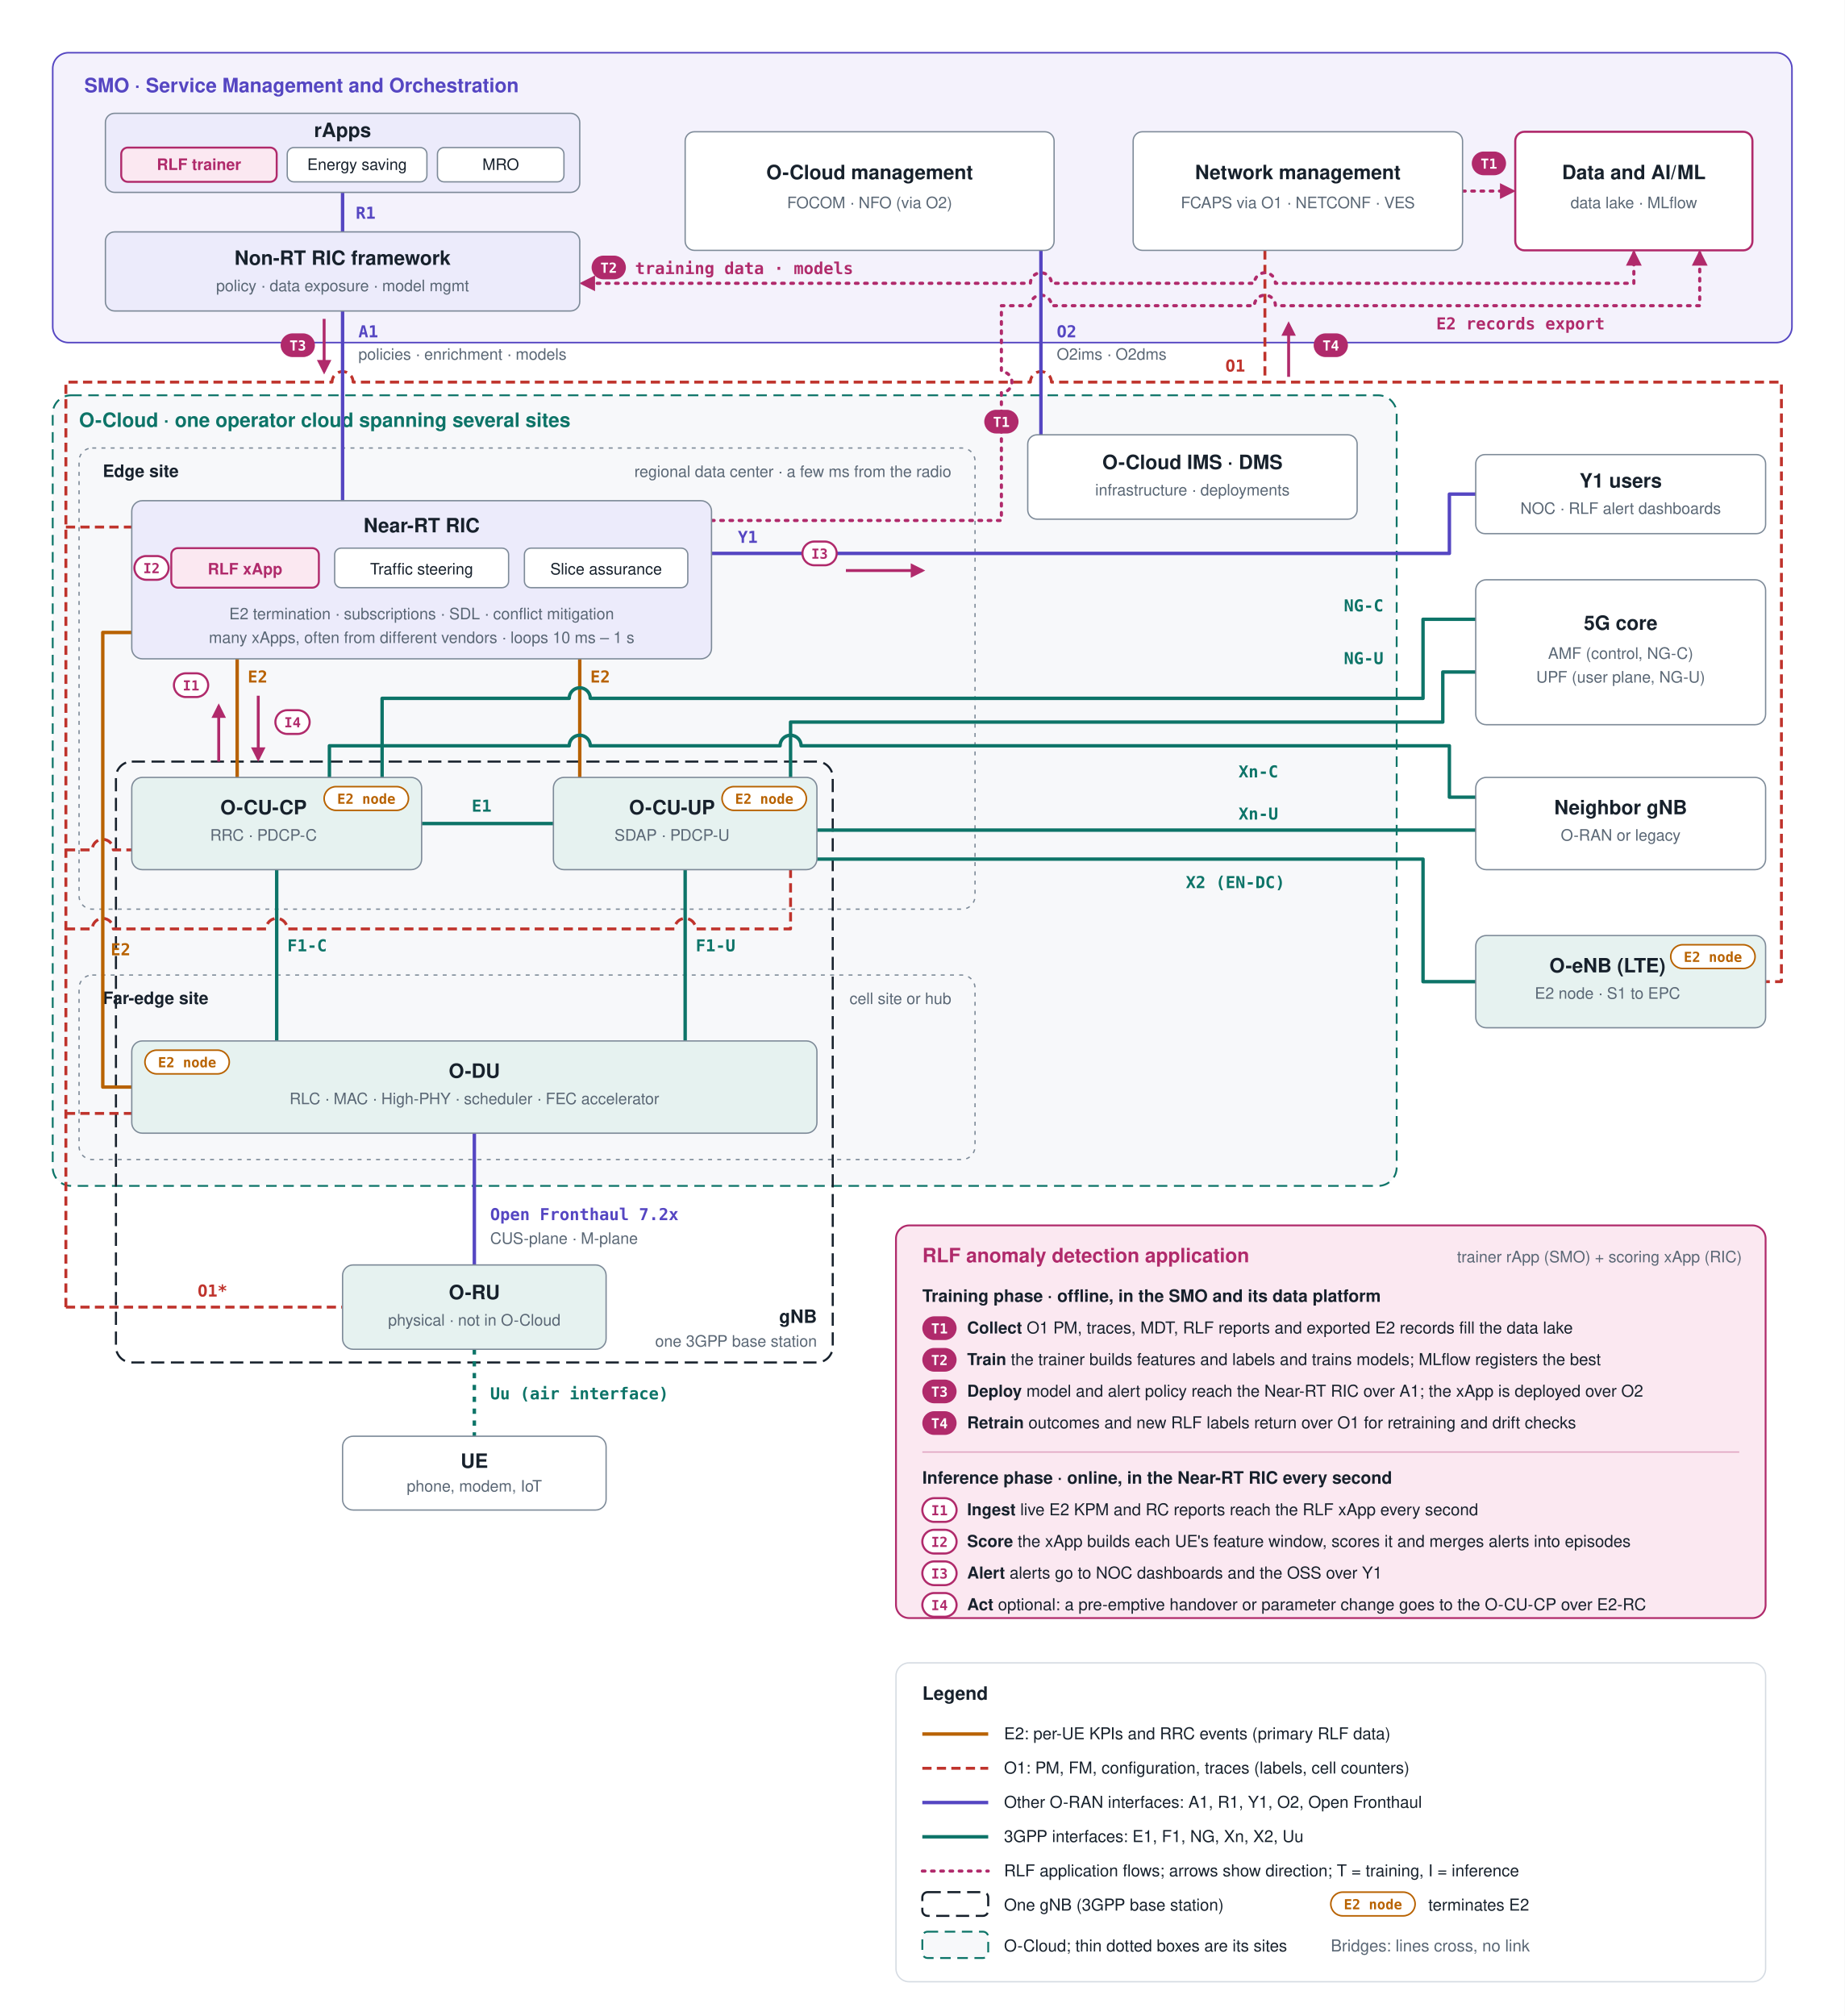
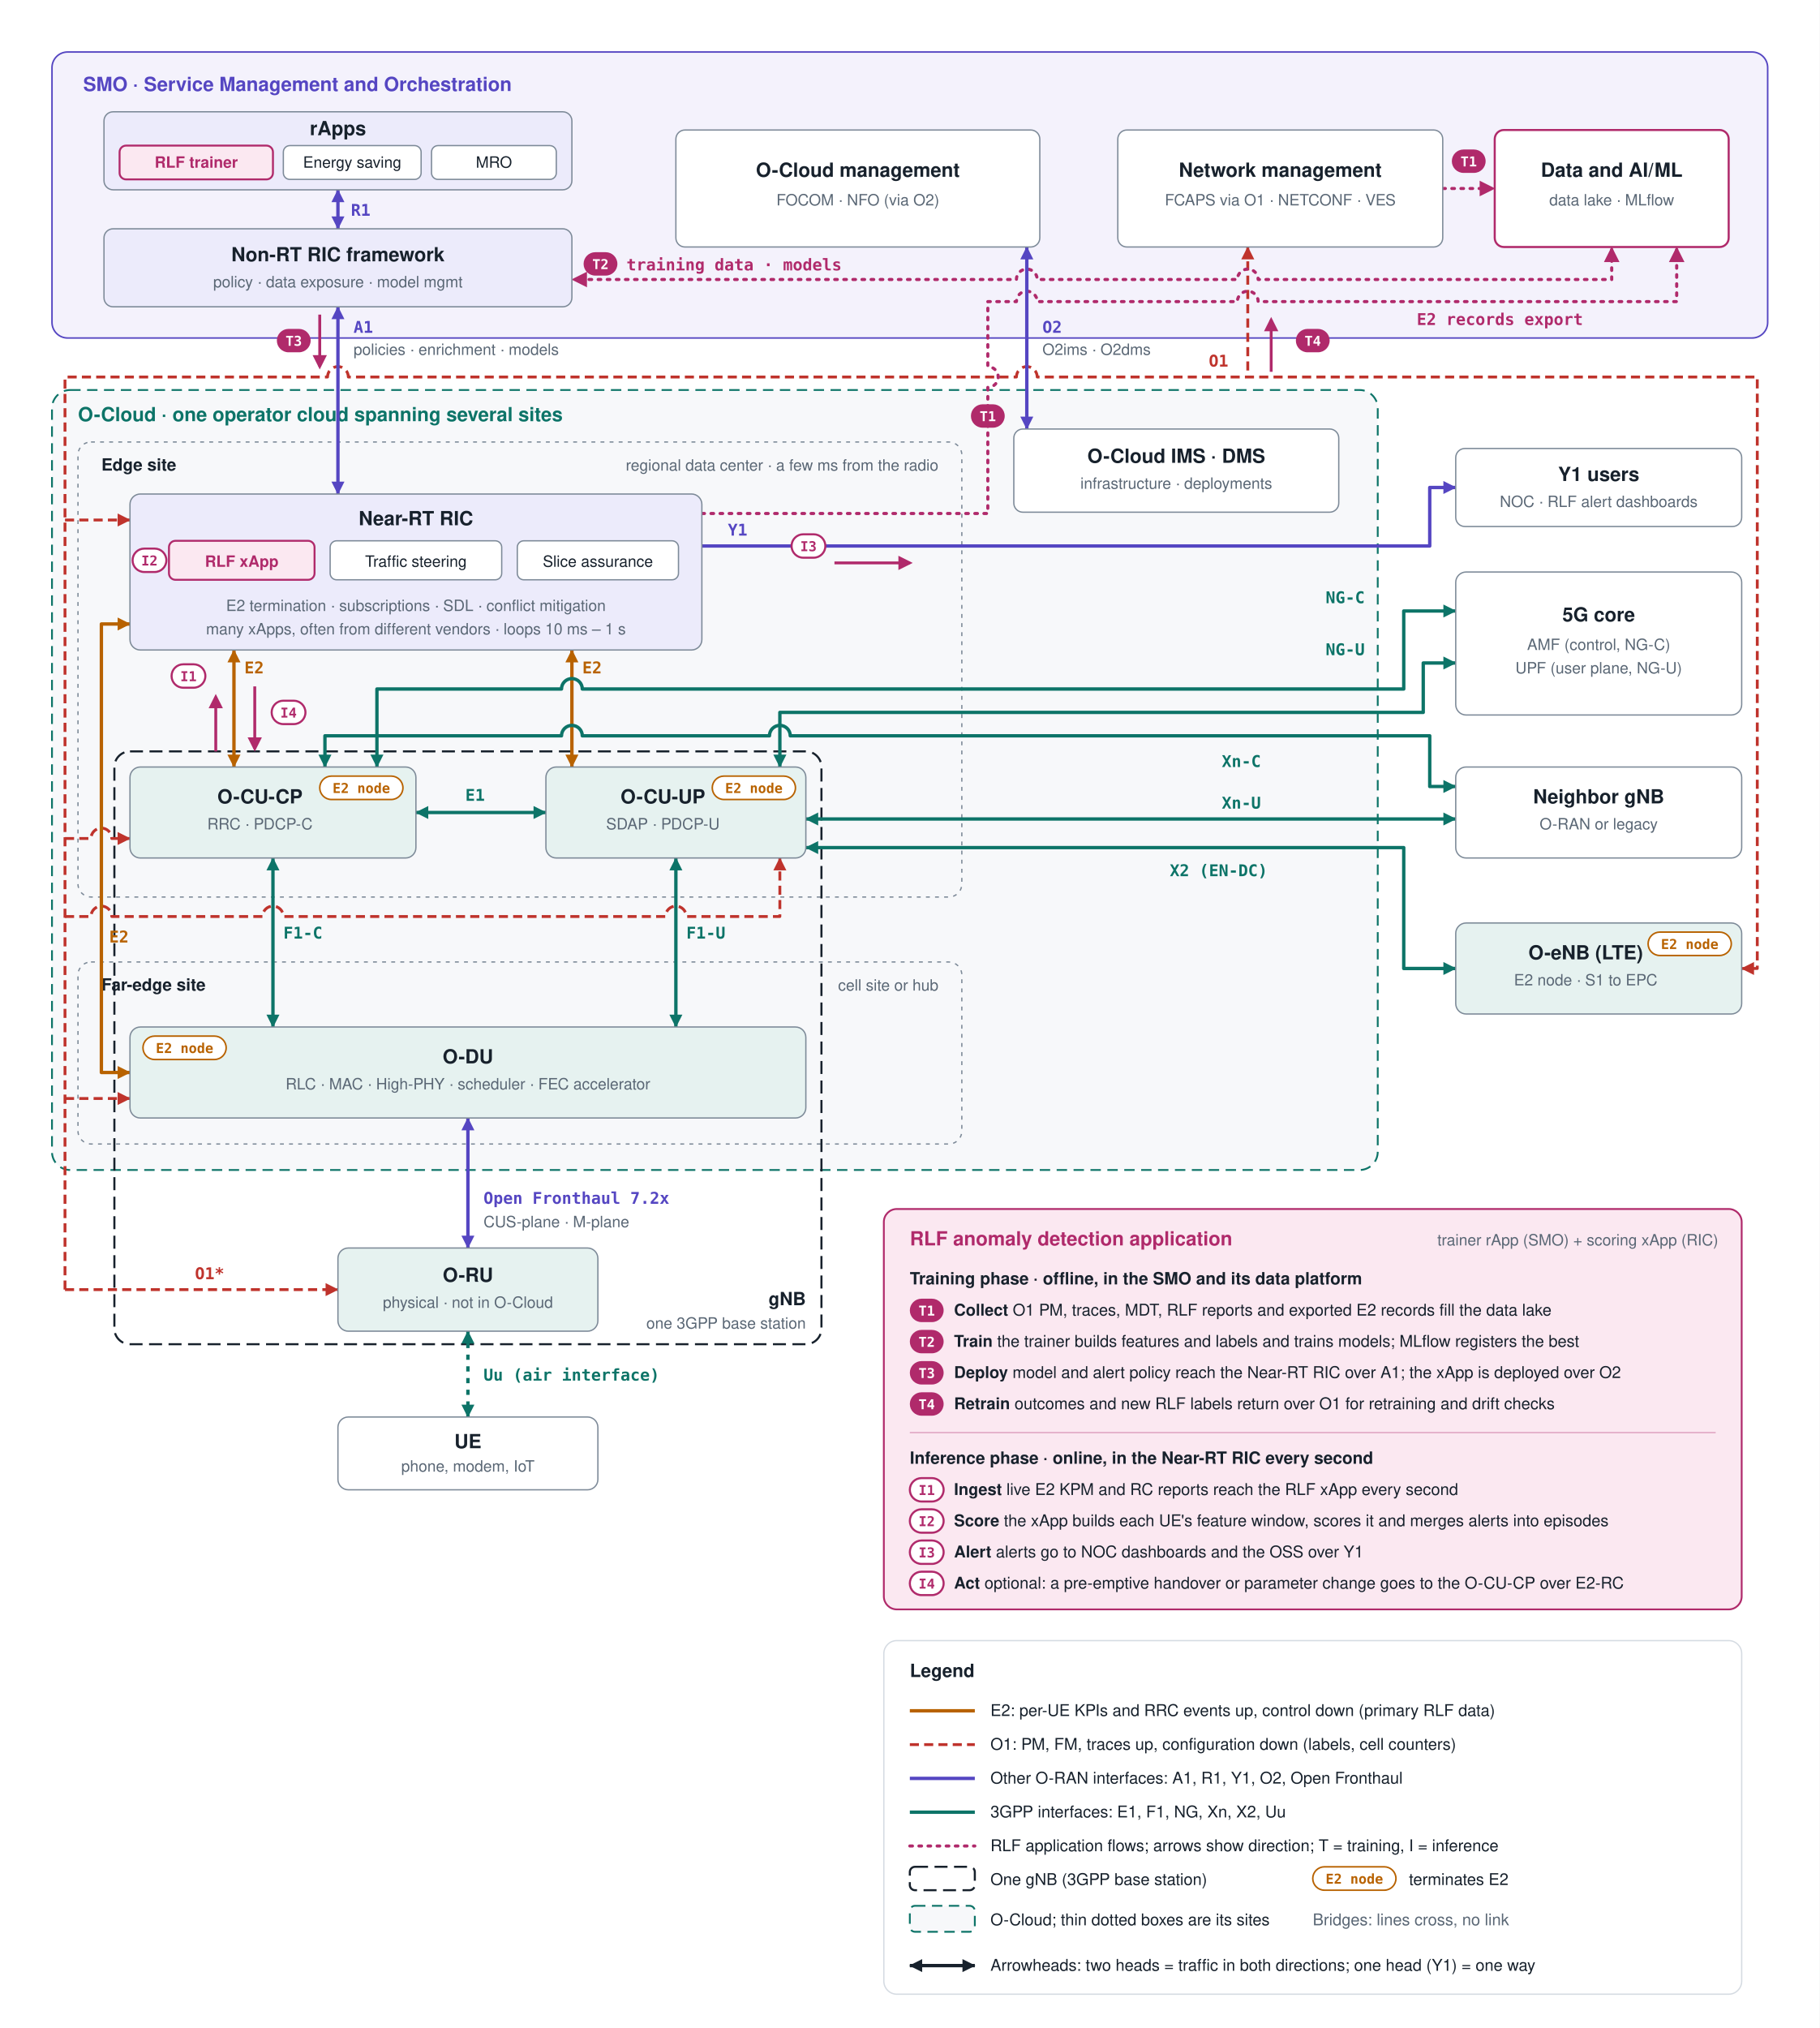
- <svg xmlns="http://www.w3.org/2000/svg" id="map" viewBox="0 0 1400 1530" width="1400" height="1530" role="img" aria-labelledby="mt md">
+ <svg xmlns="http://www.w3.org/2000/svg" id="map" viewBox="0 0 1400 1560" width="1400" height="1560" role="img" aria-labelledby="mt md">
+   <defs>
+     <marker id="m-oran" viewBox="0 0 10 10" refX="9.5" refY="5" markerWidth="10" markerHeight="10" markerUnits="userSpaceOnUse" orient="auto-start-reverse">
+       <path d="M0 0L10 5L0 10z" fill="#5546c2" />
+     </marker>
+     <marker id="m-o1" viewBox="0 0 10 10" refX="9.5" refY="5" markerWidth="10" markerHeight="10" markerUnits="userSpaceOnUse" orient="auto-start-reverse">
+       <path d="M0 0L10 5L0 10z" fill="#bf332c" />
+     </marker>
+     <marker id="m-e2" viewBox="0 0 10 10" refX="9.5" refY="5" markerWidth="10" markerHeight="10" markerUnits="userSpaceOnUse" orient="auto-start-reverse">
+       <path d="M0 0L10 5L0 10z" fill="#b86200" />
+     </marker>
+     <marker id="m-gpp" viewBox="0 0 10 10" refX="9.5" refY="5" markerWidth="10" markerHeight="10" markerUnits="userSpaceOnUse" orient="auto-start-reverse">
+       <path d="M0 0L10 5L0 10z" fill="#0d7468" />
+     </marker>
+     <marker id="m-k" viewBox="0 0 10 10" refX="9.5" refY="5" markerWidth="10" markerHeight="10" markerUnits="userSpaceOnUse" orient="auto-start-reverse">
+       <path d="M0 0L10 5L0 10z" fill="#17212c" />
+     </marker>
+   </defs>
  <style>
text{font-family:Helvetica, Arial, sans-serif}
.n rect{stroke:#7d8a98;stroke-width:1}
.n .t{font-size:15px;font-weight:bold;fill:#17212c}
.n .s{font-size:12px;fill:#5a6775}
.ric rect.b{fill:#ecebfb} .ran rect.b{fill:#e6f2f0} .ext rect.b{fill:#ffffff}
.lk{fill:none;stroke-width:2.6;stroke-linejoin:round}
.f-oran .lk{stroke:#5546c2} .f-o1 .lk{stroke:#bf332c;stroke-width:2.2;stroke-dasharray:7 4} .f-e2 .lk{stroke:#b86200} .f-gpp .lk{stroke:#0d7468}
.f-app .lk{stroke:#b02a6b;stroke-width:2.4;stroke-dasharray:2 5;stroke-linecap:round}
.f-oran text{fill:#5546c2} .f-o1 text{fill:#bf332c} .f-e2 text{fill:#b86200} .f-gpp text{fill:#0d7468} .f-app text{fill:#b02a6b}
+ .f-oran .two{marker-start:url(#m-oran);marker-end:url(#m-oran)} .f-oran .one{marker-end:url(#m-oran)} .f-o1 .two{marker-start:url(#m-o1);marker-end:url(#m-o1)} .f-o1 .end{marker-end:url(#m-o1)} .f-o1 .start{marker-start:url(#m-o1)} .f-e2 .two{marker-start:url(#m-e2);marker-end:url(#m-e2)} .f-gpp .two{marker-start:url(#m-gpp);marker-end:url(#m-gpp)}
.ll{font-family:Menlo, Consolas, monospace;font-size:12.5px;font-weight:bold}
.dir path{fill:none;stroke:#b02a6b;stroke-width:2.2} .mk rect{fill:#b02a6b} .mk text{fill:#ffffff;font-family:Menlo, Consolas, monospace;font-size:10.5px;font-weight:bold} .mki rect{fill:#ffffff;stroke:#b02a6b;stroke-width:1.6} .mki text{fill:#b02a6b;font-family:Menlo, Consolas, monospace;font-size:10.5px;font-weight:bold}
.e2n rect{fill:#ffffff;stroke:#b86200;stroke-width:1.2}.e2n text{fill:#b86200;font-family:Menlo, Consolas, monospace;font-size:10.5px;font-weight:bold}
</style>
-   <rect width="1400" height="1530" fill="#ffffff" />
+   <rect width="1400" height="1560" fill="#ffffff" />
  <defs>
    <marker id="ah" viewBox="0 0 10 10" refX="8" refY="5" markerWidth="5" markerHeight="5" orient="auto-start-reverse">
      <path d="M0 0L10 5L0 10z" style="fill:#b02a6b" />
    </marker>
  </defs>
  <rect x="40" y="40" width="1320" height="220" rx="12" fill="#f4f2fc" stroke="#5546c2" stroke-width="1.2" />
  <text x="64" y="70" style="font-size:15px;font-weight:600;fill:#5546c2">SMO · Service Management and Orchestration</text>
  <rect x="40" y="300" width="1020" height="600" rx="14" fill="#f7f8fa" stroke="#0d7468" stroke-width="1.4" stroke-dasharray="8 5" />
  <text x="60" y="324" style="font-size:15px;font-weight:600;fill:#0d7468">O-Cloud · one operator cloud spanning several sites</text>
  <rect x="60" y="340" width="680" height="350" rx="10" fill="none" stroke="#7d8a98" stroke-width="1" stroke-dasharray="3 4" />
  <text x="78" y="362" style="font-size:13px;font-weight:600;fill:#17212c">Edge site</text>
  <text x="722" y="362" text-anchor="end" style="font-size:12px;fill:#5a6775">regional data center · a few ms from the radio</text>
  <rect x="60" y="740" width="680" height="140" rx="10" fill="none" stroke="#7d8a98" stroke-width="1" stroke-dasharray="3 4" />
  <text x="78" y="762" style="font-size:13px;font-weight:600;fill:#17212c">Far-edge site</text>
  <text x="722" y="762" text-anchor="end" style="font-size:12px;fill:#5a6775">cell site or hub</text>
  <g data-if="GNB">
    <rect x="88" y="578" width="544" height="456" rx="12" fill="none" stroke="#17212c" stroke-width="1.6" stroke-dasharray="10 5" />
    <text x="620" y="1004" text-anchor="end" style="font-size:14px;font-weight:600;fill:#17212c">gNB</text>
    <text x="620" y="1022" text-anchor="end" style="font-size:12px;fill:#5a6775">one 3GPP base station</text>
  </g>
  <g data-if="O1" class="f-o1">
-     <path class="lk" d="M960 190V290" />
-     <path class="lk" d="M50 992V290H252A8 8 0 0 1 268 290H782A8 8 0 0 1 798 290H1352V745H1340" />
-     <path class="lk" d="M50 400H100" />
-     <path class="lk" d="M50 645H70A8 8 0 0 1 86 645H100" />
-     <path class="lk" d="M50 705H70A8 8 0 0 1 86 705H202A8 8 0 0 1 218 705H512A8 8 0 0 1 528 705H600V660" />
-     <path class="lk" d="M50 845H100" />
-     <path class="lk" d="M50 992H260" />
+     <path class="lk start" d="M960 190V290" />
+     <path class="lk end" d="M50 992V290H252A8 8 0 0 1 268 290H782A8 8 0 0 1 798 290H1352V745H1340" />
+     <path class="lk end" d="M50 400H100" />
+     <path class="lk end" d="M50 645H70A8 8 0 0 1 86 645H100" />
+     <path class="lk end" d="M50 705H70A8 8 0 0 1 86 705H202A8 8 0 0 1 218 705H512A8 8 0 0 1 528 705H600V660" />
+     <path class="lk end" d="M50 845H100" />
+     <path class="lk end" d="M50 992H260" />
    <text class="ll" x="930" y="282">O1</text>
    <text class="ll" x="150" y="984">O1*</text>
  </g>
  <g data-if="APP" class="f-app">
    <path class="lk" d="M1110 145H1148" marker-end="url(#ah)" />
    <path class="lk" d="M1240 192V215H968A8 8 0 0 0 952 215H798A8 8 0 0 0 782 215H442" marker-start="url(#ah)" marker-end="url(#ah)" />
    <path class="lk" d="M540 395H760V298A8 8 0 0 0 760 282V232H782A8 8 0 0 1 798 232H952A8 8 0 0 1 968 232H1290V192" marker-end="url(#ah)" />
    <text class="ll" x="1090" y="250">E2 records export</text>
    <text class="ll" x="482" y="208">training data · models</text>
  </g>
  <g data-if="R1" class="f-oran">
-     <path class="lk" d="M260 146V176" />
+     <path class="lk two" d="M260 146V176" />
    <text class="ll" x="270" y="166">R1</text>
  </g>
  <g data-if="A1" class="f-oran">
-     <path class="lk" d="M260 236V380" />
+     <path class="lk two" d="M260 236V380" />
    <text class="ll" x="272" y="256">A1</text>
    <text x="272" y="273" style="font-size:12px;fill:#5a6775">policies · enrichment · models</text>
  </g>
  <g data-if="Y1" class="f-oran">
-     <path class="lk" d="M540 420H1100V375H1120" />
+     <path class="lk one" d="M540 420H1100V375H1120" />
    <text class="ll" x="560" y="412">Y1</text>
  </g>
  <g data-if="O2" class="f-oran">
-     <path class="lk" d="M790 190V330" />
+     <path class="lk two" d="M790 190V330" />
    <text class="ll" x="802" y="256">O2</text>
    <text x="802" y="273" style="font-size:12px;fill:#5a6775">O2ims · O2dms</text>
  </g>
  <g data-if="E2" class="f-e2">
-     <path class="lk" d="M180 500V590" />
-     <path class="lk" d="M440 500V590" />
-     <path class="lk" d="M100 480H78V825H100" />
+     <path class="lk two" d="M180 500V590" />
+     <path class="lk two" d="M440 500V590" />
+     <path class="lk two" d="M100 480H78V825H100" />
    <text class="ll" x="188" y="518">E2</text>
    <text class="ll" x="448" y="518">E2</text>
    <text class="ll" x="84" y="725">E2</text>
  </g>
  <g data-if="NG-C" class="f-gpp">
-     <path class="lk" d="M290 590V530H432A8 8 0 0 1 448 530H1080V470H1120" />
+     <path class="lk two" d="M290 590V530H432A8 8 0 0 1 448 530H1080V470H1120" />
    <text class="ll" x="1050" y="464" text-anchor="end">NG-C</text>
  </g>
  <g data-if="NG-U" class="f-gpp">
-     <path class="lk" d="M600 590V548H1095V510H1120" />
+     <path class="lk two" d="M600 590V548H1095V510H1120" />
    <text class="ll" x="1050" y="504" text-anchor="end">NG-U</text>
  </g>
  <g data-if="Xn-C" class="f-gpp">
-     <path class="lk" d="M250 590V566H432A8 8 0 0 1 448 566H592A8 8 0 0 1 608 566H1100V605H1120" />
+     <path class="lk two" d="M250 590V566H432A8 8 0 0 1 448 566H592A8 8 0 0 1 608 566H1100V605H1120" />
    <text class="ll" x="940" y="590">Xn-C</text>
  </g>
  <g data-if="Xn-U" class="f-gpp">
-     <path class="lk" d="M620 630H1120" />
+     <path class="lk two" d="M620 630H1120" />
    <text class="ll" x="940" y="622">Xn-U</text>
  </g>
  <g data-if="X2" class="f-gpp">
-     <path class="lk" d="M620 652H1080V745H1120" />
+     <path class="lk two" d="M620 652H1080V745H1120" />
    <text class="ll" x="900" y="674">X2 (EN-DC)</text>
  </g>
  <g data-if="E1" class="f-gpp">
-     <path class="lk" d="M320 625H420" />
+     <path class="lk two" d="M320 625H420" />
    <text class="ll" x="358" y="616">E1</text>
  </g>
  <g data-if="F1-C" class="f-gpp">
-     <path class="lk" d="M210 660V790" />
+     <path class="lk two" d="M210 660V790" />
    <text class="ll" x="218" y="722">F1-C</text>
  </g>
  <g data-if="F1-U" class="f-gpp">
-     <path class="lk" d="M520 660V790" />
+     <path class="lk two" d="M520 660V790" />
    <text class="ll" x="528" y="722">F1-U</text>
  </g>
  <g data-if="OFH" class="f-oran">
-     <path class="lk" d="M360 860V960" />
+     <path class="lk two" d="M360 860V960" />
    <text class="ll" x="372" y="926">Open Fronthaul 7.2x</text>
    <text x="372" y="944" style="font-size:12px;fill:#5a6775">CUS-plane · M-plane</text>
  </g>
  <g data-if="Uu" class="f-gpp">
-     <path class="lk" d="M360 1024V1090" stroke-dasharray="4 5" />
+     <path class="lk two" d="M360 1024V1090" stroke-dasharray="4 5" />
    <text class="ll" x="372" y="1062">Uu (air interface)</text>
  </g>
  <g class="n ric">
    <rect class="b" x="80" y="86" width="360" height="60" rx="7" />
    <text class="t" x="260" y="104" text-anchor="middle">rApps</text>
    <rect x="92" y="112" width="118" height="26" rx="5" style="fill:#fbe8f1;stroke:#b02a6b;stroke-width:1.5" />
    <text x="151" y="129" text-anchor="middle" style="font-size:12px;font-weight:600;fill:#b02a6b">RLF trainer</text>
    <rect x="218" y="112" width="106" height="26" rx="5" fill="#ffffff" />
    <text class="s" x="271" y="129" text-anchor="middle" style="fill:#17212c">Energy saving</text>
    <rect x="332" y="112" width="96" height="26" rx="5" fill="#ffffff" />
    <text class="s" x="380" y="129" text-anchor="middle" style="fill:#17212c">MRO</text>
  </g>
  <g class="n ric">
    <rect class="b" x="80" y="176" width="360" height="60" rx="7" />
    <text class="t" x="260" y="201" text-anchor="middle">Non-RT RIC framework</text>
    <text class="s" x="260" y="221" text-anchor="middle">policy · data exposure · model mgmt</text>
  </g>
  <g class="n ext">
    <rect class="b" x="520" y="100" width="280" height="90" rx="7" />
    <text class="t" x="660" y="136" text-anchor="middle">O-Cloud management</text>
    <text class="s" x="660" y="158" text-anchor="middle">FOCOM · NFO (via O2)</text>
  </g>
  <g class="n ext">
    <rect class="b" x="860" y="100" width="250" height="90" rx="7" />
    <text class="t" x="985" y="136" text-anchor="middle">Network management</text>
    <text class="s" x="985" y="158" text-anchor="middle">FCAPS via O1 · NETCONF · VES</text>
  </g>
  <g class="n ext">
    <rect class="b" x="1150" y="100" width="180" height="90" rx="7" style="stroke:#b02a6b;stroke-width:1.6" />
    <text class="t" x="1240" y="136" text-anchor="middle">Data and AI/ML</text>
    <text class="s" x="1240" y="158" text-anchor="middle">data lake · MLflow</text>
  </g>
  <g class="n ext">
    <rect class="b" x="780" y="330" width="250" height="64" rx="7" />
    <text class="t" x="905" y="356" text-anchor="middle">O-Cloud IMS · DMS</text>
    <text class="s" x="905" y="376" text-anchor="middle">infrastructure · deployments</text>
  </g>
  <g class="n ric">
    <rect class="b" x="100" y="380" width="440" height="120" rx="8" />
    <text class="t" x="320" y="404" text-anchor="middle">Near-RT RIC</text>
    <rect x="130" y="416" width="112" height="30" rx="5" style="fill:#fbe8f1;stroke:#b02a6b;stroke-width:1.5" />
    <text x="186" y="436" text-anchor="middle" style="font-size:12px;font-weight:600;fill:#b02a6b">RLF xApp</text>
    <rect x="254" y="416" width="132" height="30" rx="5" fill="#ffffff" />
    <text class="s" x="320" y="436" text-anchor="middle" style="fill:#17212c">Traffic steering</text>
    <rect x="398" y="416" width="124" height="30" rx="5" fill="#ffffff" />
    <text class="s" x="460" y="436" text-anchor="middle" style="fill:#17212c">Slice assurance</text>
    <text class="s" x="320" y="470" text-anchor="middle">E2 termination · subscriptions · SDL · conflict mitigation</text>
    <text class="s" x="320" y="488" text-anchor="middle">many xApps, often from different vendors · loops 10 ms – 1 s</text>
  </g>
  <g class="n ext">
    <rect class="b" x="1120" y="345" width="220" height="60" rx="7" />
    <text class="t" x="1230" y="370" text-anchor="middle">Y1 users</text>
    <text class="s" x="1230" y="390" text-anchor="middle">NOC · RLF alert dashboards</text>
  </g>
  <g class="n ext">
    <rect class="b" x="1120" y="440" width="220" height="110" rx="8" />
    <text class="t" x="1230" y="478" text-anchor="middle">5G core</text>
    <text class="s" x="1230" y="500" text-anchor="middle">AMF (control, NG-C)</text>
    <text class="s" x="1230" y="518" text-anchor="middle">UPF (user plane, NG-U)</text>
  </g>
  <g class="n ext">
    <rect class="b" x="1120" y="590" width="220" height="70" rx="8" />
    <text class="t" x="1230" y="618" text-anchor="middle">Neighbor gNB</text>
    <text class="s" x="1230" y="638" text-anchor="middle">O-RAN or legacy</text>
  </g>
  <g class="n ran">
    <rect class="b" x="1120" y="710" width="220" height="70" rx="8" />
    <text class="t" x="1220" y="738" text-anchor="middle">O-eNB (LTE)</text>
    <text class="s" x="1220" y="758" text-anchor="middle">E2 node · S1 to EPC</text>
  </g>
  <g class="n ran">
    <rect class="b" x="100" y="590" width="220" height="70" rx="8" />
    <text class="t" x="200" y="618" text-anchor="middle">O-CU-CP</text>
    <text class="s" x="200" y="638" text-anchor="middle">RRC · PDCP-C</text>
  </g>
  <g class="n ran">
    <rect class="b" x="420" y="590" width="200" height="70" rx="8" />
    <text class="t" x="510" y="618" text-anchor="middle">O-CU-UP</text>
    <text class="s" x="510" y="638" text-anchor="middle">SDAP · PDCP-U</text>
  </g>
  <g class="n ran">
    <rect class="b" x="100" y="790" width="520" height="70" rx="8" />
    <text class="t" x="360" y="818" text-anchor="middle">O-DU</text>
    <text class="s" x="360" y="838" text-anchor="middle">RLC · MAC · High-PHY · scheduler · FEC accelerator</text>
  </g>
  <g class="n ran">
    <rect class="b" x="260" y="960" width="200" height="64" rx="8" />
    <text class="t" x="360" y="986" text-anchor="middle">O-RU</text>
    <text class="s" x="360" y="1006" text-anchor="middle">physical · not in O-Cloud</text>
  </g>
  <g class="n ext">
    <rect class="b" x="260" y="1090" width="200" height="56" rx="8" />
    <text class="t" x="360" y="1114" text-anchor="middle">UE</text>
    <text class="s" x="360" y="1132" text-anchor="middle">phone, modem, IoT</text>
  </g>
  <g data-if="E2N" class="e2n">
    <rect x="246" y="597" width="64" height="18" rx="9" />
    <text x="278" y="610" text-anchor="middle">E2 node</text>
  </g>
  <g data-if="E2N" class="e2n">
    <rect x="548" y="597" width="64" height="18" rx="9" />
    <text x="580" y="610" text-anchor="middle">E2 node</text>
  </g>
  <g data-if="E2N" class="e2n">
    <rect x="110" y="797" width="64" height="18" rx="9" />
    <text x="142" y="810" text-anchor="middle">E2 node</text>
  </g>
  <g data-if="E2N" class="e2n">
    <rect x="1268" y="717" width="64" height="18" rx="9" />
    <text x="1300" y="730" text-anchor="middle">E2 node</text>
  </g>
  <g data-if="APP" class="dir">
    <path d="M166 578V536" marker-end="url(#ah)" />
    <path d="M196 528V576" marker-end="url(#ah)" />
    <path d="M246 242V282" marker-end="url(#ah)" />
    <path d="M642 433H700" marker-end="url(#ah)" />
    <path d="M978 286V246" marker-end="url(#ah)" />
  </g>
  <g data-if="APP" class="mk">
    <rect x="1117" y="115" width="26" height="18" rx="9" />
    <text x="1130" y="128" text-anchor="middle">T1</text>
  </g>
  <g data-if="APP" class="mk">
    <rect x="747" y="311" width="26" height="18" rx="9" />
    <text x="760" y="324" text-anchor="middle">T1</text>
  </g>
  <g data-if="APP" class="mk">
    <rect x="449" y="194" width="26" height="18" rx="9" />
    <text x="462" y="207" text-anchor="middle">T2</text>
  </g>
  <g data-if="APP" class="mk">
    <rect x="213" y="253" width="26" height="18" rx="9" />
    <text x="226" y="266" text-anchor="middle">T3</text>
  </g>
  <g data-if="APP" class="mk">
    <rect x="997" y="253" width="26" height="18" rx="9" />
    <text x="1010" y="266" text-anchor="middle">T4</text>
  </g>
  <g data-if="APP" class="mki">
    <rect x="132" y="511" width="26" height="18" rx="9" />
    <text x="145" y="524" text-anchor="middle">I1</text>
  </g>
  <g data-if="APP" class="mki">
    <rect x="102" y="422" width="26" height="18" rx="9" />
    <text x="115" y="435" text-anchor="middle">I2</text>
  </g>
  <g data-if="APP" class="mki">
    <rect x="609" y="411" width="26" height="18" rx="9" />
    <text x="622" y="424" text-anchor="middle">I3</text>
  </g>
  <g data-if="APP" class="mki">
    <rect x="209" y="539" width="26" height="18" rx="9" />
    <text x="222" y="552" text-anchor="middle">I4</text>
  </g>
  <g id="appbox">
-     <rect x="680" y="930" width="660" height="298" rx="10" style="fill:#fbe8f1;stroke:#b02a6b;stroke-width:1.4" />
+     <rect x="680" y="930" width="660" height="308" rx="10" style="fill:#fbe8f1;stroke:#b02a6b;stroke-width:1.4" />
    <text x="700" y="958" style="font-size:15px;font-weight:600;fill:#b02a6b">RLF anomaly detection application</text>
    <text x="1322" y="958" text-anchor="end" style="font-size:12px;fill:#5a6775">trainer rApp (SMO) + scoring xApp (RIC)</text>
    <text x="700" y="988" style="font-size:13px;font-weight:600;fill:#17212c">Training phase · offline, in the SMO and its data platform</text>
    <g class="mk">
      <rect x="700" y="999" width="26" height="18" rx="9" />
      <text x="713" y="1012" text-anchor="middle">T1</text>
    </g>
    <text x="734" y="1012" style="font-size:12.5px;fill:#17212c">
      <tspan style="font-weight:600">Collect</tspan>  O1 PM, traces, MDT, RLF reports and exported E2 records fill the data lake</text>
    <g class="mk">
      <rect x="700" y="1023" width="26" height="18" rx="9" />
      <text x="713" y="1036" text-anchor="middle">T2</text>
    </g>
    <text x="734" y="1036" style="font-size:12.5px;fill:#17212c">
      <tspan style="font-weight:600">Train</tspan>  the trainer builds features and labels and trains models; MLflow registers the best</text>
    <g class="mk">
      <rect x="700" y="1047" width="26" height="18" rx="9" />
      <text x="713" y="1060" text-anchor="middle">T3</text>
    </g>
    <text x="734" y="1060" style="font-size:12.5px;fill:#17212c">
      <tspan style="font-weight:600">Deploy</tspan>  model and alert policy reach the Near-RT RIC over A1; the xApp is deployed over O2</text>
    <g class="mk">
      <rect x="700" y="1071" width="26" height="18" rx="9" />
      <text x="713" y="1084" text-anchor="middle">T4</text>
    </g>
    <text x="734" y="1084" style="font-size:12.5px;fill:#17212c">
      <tspan style="font-weight:600">Retrain</tspan>  outcomes and new RLF labels return over O1 for retraining and drift checks</text>
    <line x1="700" y1="1102" x2="1320" y2="1102" style="stroke:#b02a6b;stroke-opacity:.35" />
    <text x="700" y="1126" style="font-size:13px;font-weight:600;fill:#17212c">Inference phase · online, in the Near-RT RIC every second</text>
    <g class="mki">
      <rect x="700" y="1137" width="26" height="18" rx="9" />
      <text x="713" y="1150" text-anchor="middle">I1</text>
    </g>
    <text x="734" y="1150" style="font-size:12.5px;fill:#17212c">
      <tspan style="font-weight:600">Ingest</tspan>  live E2 KPM and RC reports reach the RLF xApp every second</text>
    <g class="mki">
      <rect x="700" y="1161" width="26" height="18" rx="9" />
      <text x="713" y="1174" text-anchor="middle">I2</text>
    </g>
    <text x="734" y="1174" style="font-size:12.5px;fill:#17212c">
      <tspan style="font-weight:600">Score</tspan>  the xApp builds each UE's feature window, scores it and merges alerts into episodes</text>
    <g class="mki">
      <rect x="700" y="1185" width="26" height="18" rx="9" />
      <text x="713" y="1198" text-anchor="middle">I3</text>
    </g>
    <text x="734" y="1198" style="font-size:12.5px;fill:#17212c">
      <tspan style="font-weight:600">Alert</tspan>  alerts go to NOC dashboards and the OSS over Y1</text>
    <g class="mki">
      <rect x="700" y="1209" width="26" height="18" rx="9" />
      <text x="713" y="1222" text-anchor="middle">I4</text>
    </g>
    <text x="734" y="1222" style="font-size:12.5px;fill:#17212c">
      <tspan style="font-weight:600">Act</tspan>  optional: a pre-emptive handover or parameter change goes to the O-CU-CP over E2-RC</text>
  </g>
  <g>
-     <rect x="680" y="1262" width="660" height="242" rx="10" fill="#ffffff" stroke="#d5dbe2" />
+     <rect x="680" y="1262" width="660" height="272" rx="10" fill="#ffffff" stroke="#d5dbe2" />
    <text x="700" y="1290" style="font-size:14px;font-weight:bold;fill:#17212c">Legend</text>
    <line x1="700" y1="1316" x2="750" y2="1316" stroke="#b86200" stroke-width="2.6" />
-     <text x="762" y="1320" style="font-size:12.5px;fill:#17212c">E2: per-UE KPIs and RRC events (primary RLF data)</text>
+     <text x="762" y="1320" style="font-size:12.5px;fill:#17212c">E2: per-UE KPIs and RRC events up, control down (primary RLF data)</text>
    <line x1="700" y1="1342" x2="750" y2="1342" stroke="#bf332c" stroke-width="2.2" stroke-dasharray="7 4" />
-     <text x="762" y="1346" style="font-size:12.5px;fill:#17212c">O1: PM, FM, configuration, traces (labels, cell counters)</text>
+     <text x="762" y="1346" style="font-size:12.5px;fill:#17212c">O1: PM, FM, traces up, configuration down (labels, cell counters)</text>
    <line x1="700" y1="1368" x2="750" y2="1368" stroke="#5546c2" stroke-width="2.6" />
    <text x="762" y="1372" style="font-size:12.5px;fill:#17212c">Other O-RAN interfaces: A1, R1, Y1, O2, Open Fronthaul</text>
    <line x1="700" y1="1394" x2="750" y2="1394" stroke="#0d7468" stroke-width="2.6" />
    <text x="762" y="1398" style="font-size:12.5px;fill:#17212c">3GPP interfaces: E1, F1, NG, Xn, X2, Uu</text>
    <line x1="700" y1="1420" x2="750" y2="1420" stroke="#b02a6b" stroke-width="2.4" stroke-dasharray="2 5" stroke-linecap="round" />
    <text x="762" y="1424" style="font-size:12.5px;fill:#17212c">RLF application flows; arrows show direction; T = training, I = inference</text>
    <rect x="700" y="1436" width="50" height="18" rx="4" fill="none" stroke="#17212c" stroke-width="1.6" stroke-dasharray="10 5" />
    <text x="762" y="1450" style="font-size:12.5px;fill:#17212c">One gNB (3GPP base station)</text>
    <g class="e2n">
      <rect x="1010" y="1436" width="64" height="18" rx="9" />
      <text x="1042" y="1449" text-anchor="middle">E2 node</text>
    </g>
    <text x="1084" y="1450" style="font-size:12.5px;fill:#17212c">terminates E2</text>
    <rect x="700" y="1466" width="50" height="20" rx="4" fill="#f7f8fa" stroke="#0d7468" stroke-width="1.4" stroke-dasharray="8 5" />
    <text x="762" y="1481" style="font-size:12.5px;fill:#17212c">O-Cloud; thin dotted boxes are its sites</text>
    <text x="1010" y="1481" style="font-size:12.5px;fill:#5a6775">Bridges: lines cross, no link</text>
+     <line x1="700" y1="1512" x2="750" y2="1512" stroke="#17212c" stroke-width="2.6" marker-start="url(#m-k)" marker-end="url(#m-k)" />
+     <text x="762" y="1516" style="font-size:12.5px;fill:#17212c">Arrowheads: two heads = traffic in both directions; one head (Y1) = one way</text>
  </g>
</svg>
